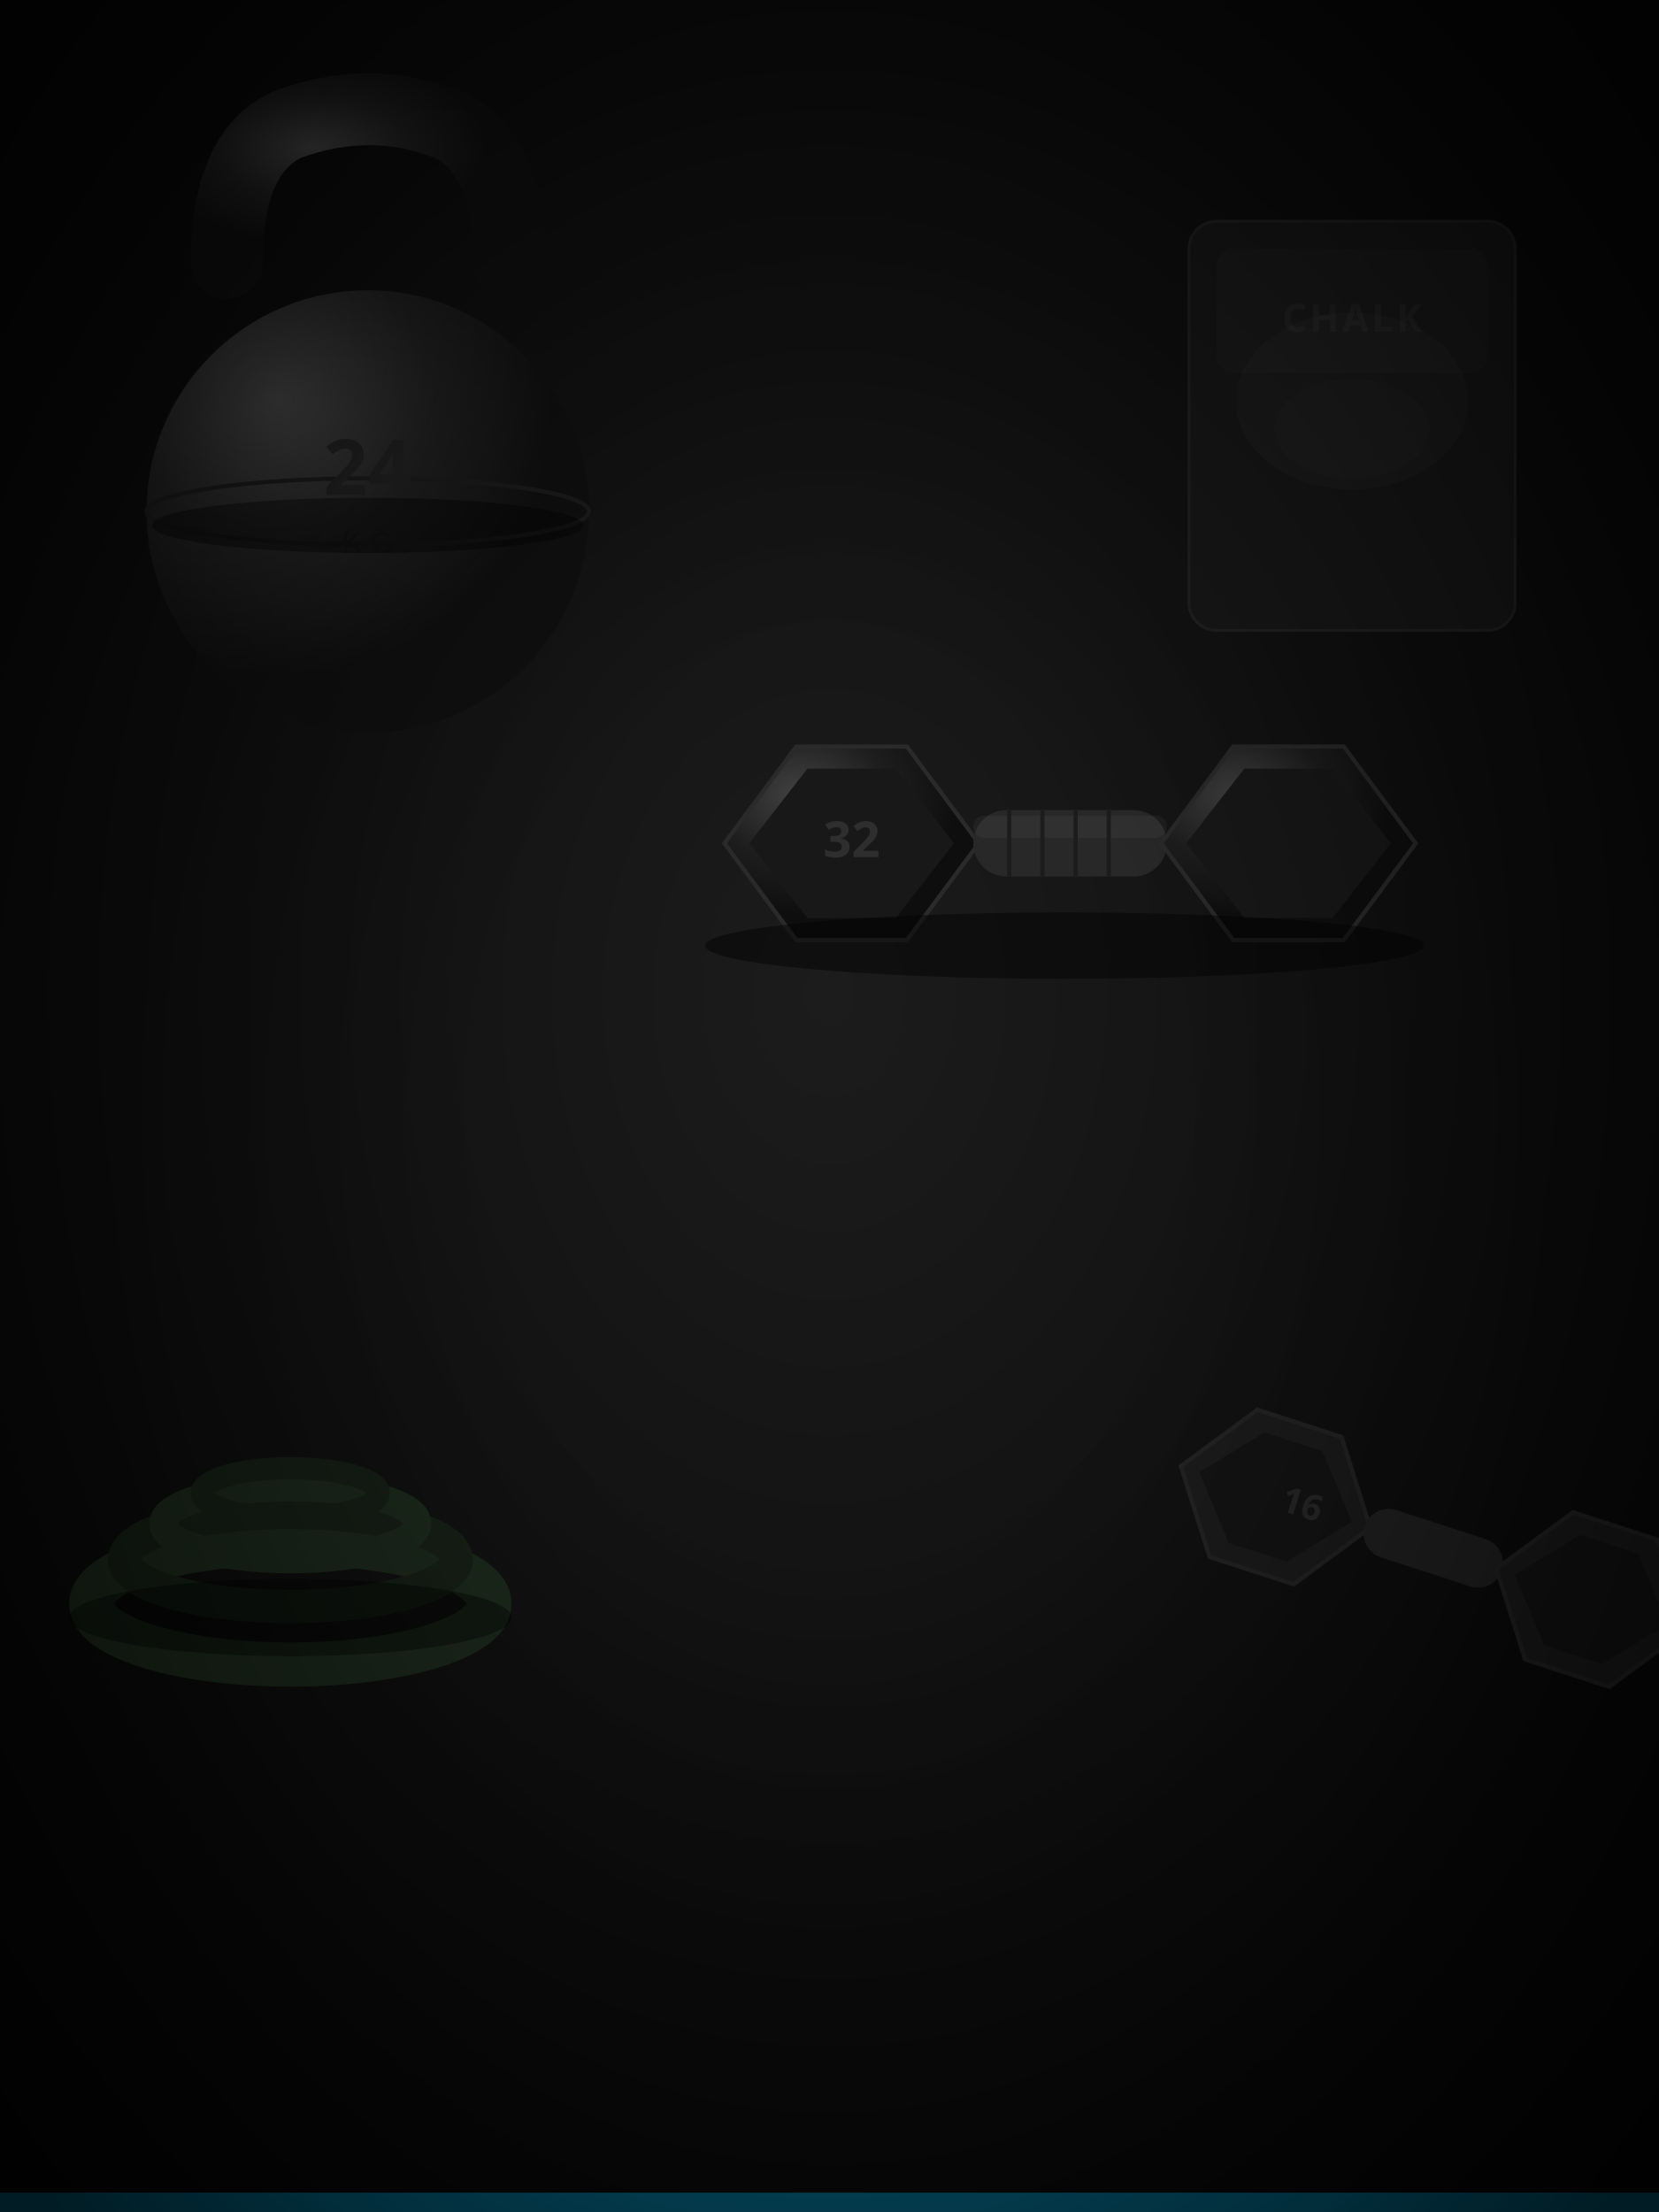
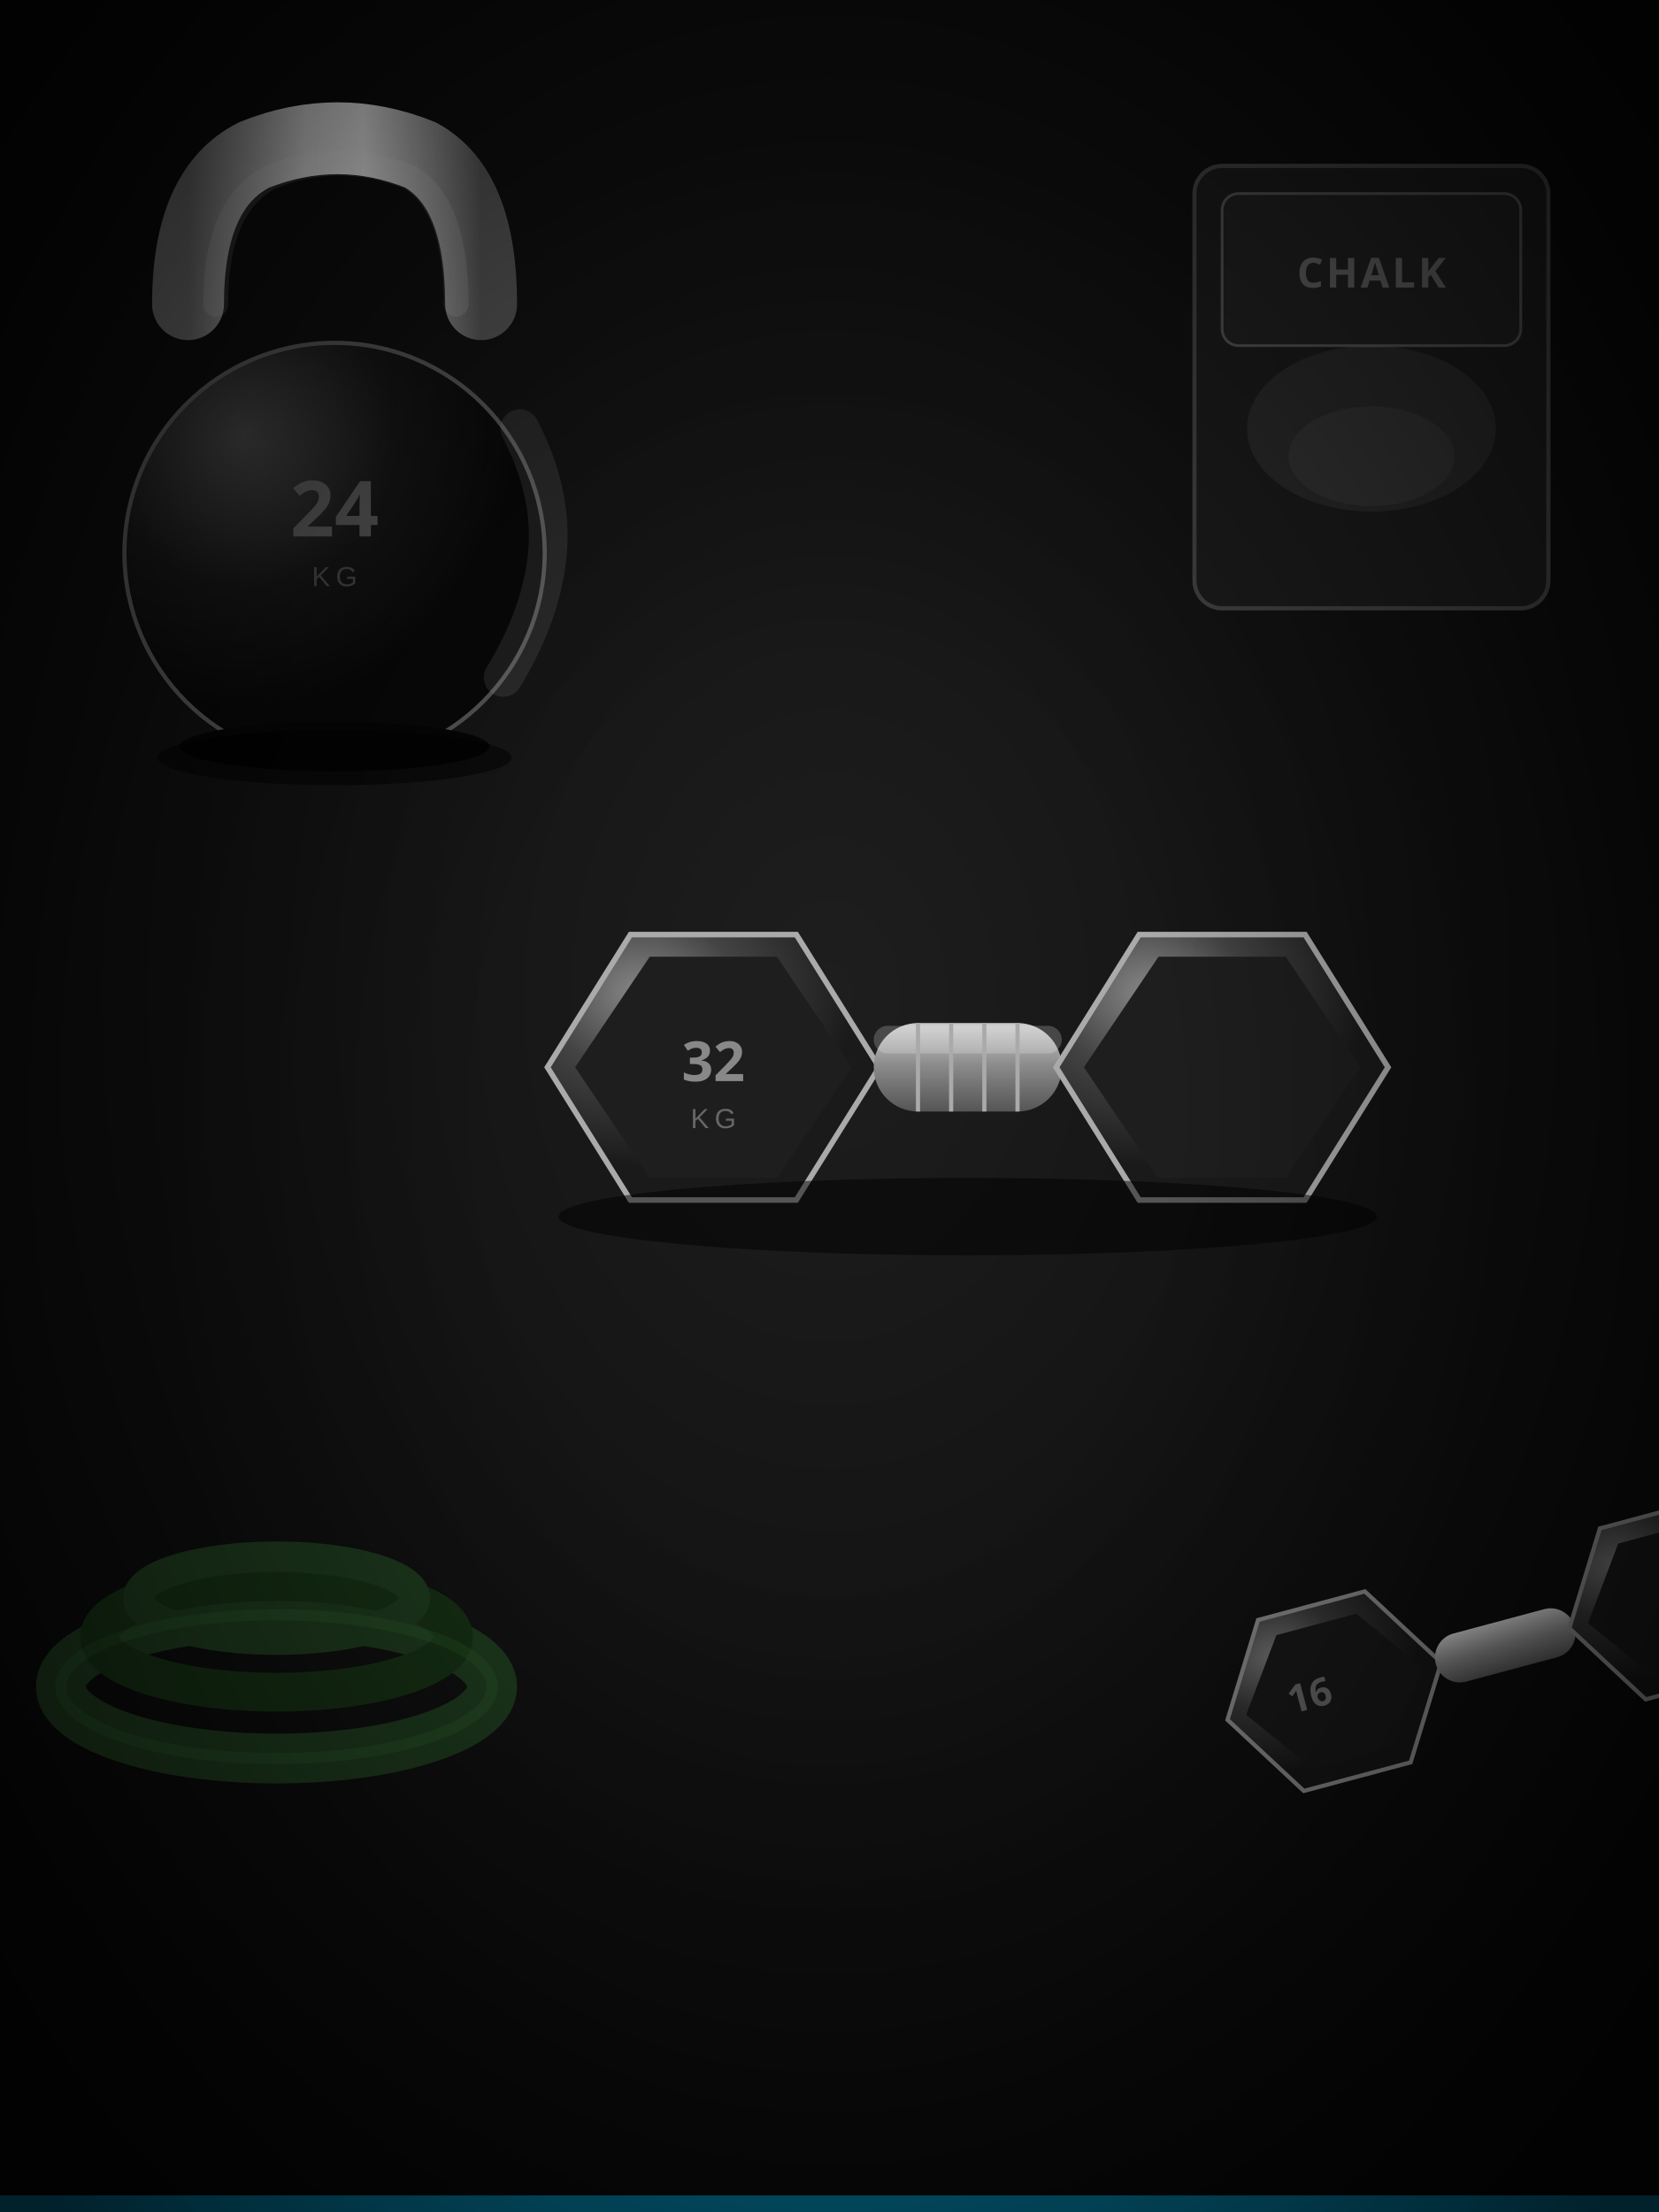
<svg xmlns="http://www.w3.org/2000/svg" viewBox="0 0 600 800">
  <defs>
-     <radialGradient id="g3bg" cx="50%" cy="45%" r="70%">
-       <stop offset="0%" stop-color="#1c1c1c" />
-       <stop offset="100%" stop-color="#050505" />
+     <radialGradient id="bg3" cx="50%" cy="45%" r="68%">
+       <stop offset="0%" stop-color="#1e1e1e" />
+       <stop offset="100%" stop-color="#060606" />
    </radialGradient>
-     <radialGradient id="g3kb" cx="30%" cy="25%" r="62%">
-       <stop offset="0%" stop-color="#484848" />
-       <stop offset="55%" stop-color="#222" />
-       <stop offset="100%" stop-color="#101010" />
+     <radialGradient id="hex3a" cx="28%" cy="22%" r="65%">
+       <stop offset="0%" stop-color="#888" />
+       <stop offset="45%" stop-color="#444" />
+       <stop offset="100%" stop-color="#1a1a1a" />
    </radialGradient>
-     <radialGradient id="g3hex" cx="30%" cy="25%" r="62%">
-       <stop offset="0%" stop-color="#424242" />
-       <stop offset="55%" stop-color="#1e1e1e" />
-       <stop offset="100%" stop-color="#0e0e0e" />
+     <radialGradient id="hex3b" cx="28%" cy="22%" r="65%">
+       <stop offset="0%" stop-color="#777" />
+       <stop offset="45%" stop-color="#383838" />
+       <stop offset="100%" stop-color="#161616" />
    </radialGradient>
+     <linearGradient id="dh3" x1="0%" y1="0%" x2="0%" y2="100%">
+       <stop offset="0%" stop-color="#ccc" />
+       <stop offset="50%" stop-color="#888" />
+       <stop offset="100%" stop-color="#555" />
+     </linearGradient>
+     <radialGradient id="kb3" cx="28%" cy="22%" r="65%">
+       <stop offset="0%" stop-color="#444" />
+       <stop offset="55%" stop-color="#161616" />
+       <stop offset="100%" stop-color="#080808" />
+     </radialGradient>
+     <linearGradient id="kbh3" x1="0%" y1="0%" x2="100%" y2="0%">
+       <stop offset="0%" stop-color="#666" />
+       <stop offset="40%" stop-color="#ddd" />
+       <stop offset="60%" stop-color="#eee" />
+       <stop offset="100%" stop-color="#555" />
+     </linearGradient>
  </defs>
-   <rect width="600" height="800" fill="#050505" />
-   <rect width="600" height="800" fill="url(#g3bg)" />
-   <rect x="0" y="0" width="600" height="800" fill="#0a0a0a" />
-   <line x1="0" y1="100" x2="600" y2="100" stroke="#0d0d0d" stroke-width="1" />
-   <line x1="0" y1="200" x2="600" y2="200" stroke="#0d0d0d" stroke-width="1" />
-   <line x1="0" y1="300" x2="600" y2="300" stroke="#0d0d0d" stroke-width="1" />
-   <line x1="0" y1="400" x2="600" y2="400" stroke="#0d0d0d" stroke-width="1" />
-   <line x1="0" y1="500" x2="600" y2="500" stroke="#0d0d0d" stroke-width="1" />
-   <line x1="0" y1="600" x2="600" y2="600" stroke="#0d0d0d" stroke-width="1" />
-   <line x1="0" y1="700" x2="600" y2="700" stroke="#0d0d0d" stroke-width="1" />
-   <line x1="100" y1="0" x2="100" y2="800" stroke="#0d0d0d" stroke-width="1" />
-   <line x1="200" y1="0" x2="200" y2="800" stroke="#0d0d0d" stroke-width="1" />
-   <line x1="300" y1="0" x2="300" y2="800" stroke="#0d0d0d" stroke-width="1" />
-   <line x1="400" y1="0" x2="400" y2="800" stroke="#0d0d0d" stroke-width="1" />
-   <line x1="500" y1="0" x2="500" y2="800" stroke="#0d0d0d" stroke-width="1" />
-   <rect width="600" height="800" fill="url(#g3bg)" />
-   <path d="M 82 95 Q 82 55 104 45 Q 134 34 162 45 Q 184 55 184 95" stroke="url(#g3kb)" stroke-width="26" fill="none" stroke-linecap="round" />
-   <circle cx="133" cy="185" r="80" fill="url(#g3kb)" />
-   <ellipse cx="133" cy="185" rx="80" ry="12" fill="none" stroke="#1c1c1c" stroke-width="1.5" />
-   <text x="133" y="179" text-anchor="middle" font-family="Arial Black" font-weight="900" font-size="28" fill="#222">24</text>
-   <text x="133" y="200" text-anchor="middle" font-family="Arial" font-size="11" fill="#1a1a1a" letter-spacing="3">KG</text>
-   <ellipse cx="133" cy="190" rx="78" ry="10" fill="rgba(0,0,0,0.4)" />
-   <polygon points="262,305 288,270 328,270 354,305 328,340 288,340" fill="url(#g3hex)" stroke="#2a2a2a" stroke-width="1.5" />
-   <polygon points="271,305 292,278 324,278 345,305 324,332 292,332" fill="#181818" />
-   <rect x="352" y="293" width="70" height="24" rx="12" fill="#282828" />
-   <rect x="352" y="295" width="70" height="8" rx="4" fill="rgba(255,255,255,0.04)" />
-   <line x1="365" y1="293" x2="365" y2="317" stroke="#1c1c1c" stroke-width="1.5" />
-   <line x1="377" y1="293" x2="377" y2="317" stroke="#1c1c1c" stroke-width="1.5" />
-   <line x1="389" y1="293" x2="389" y2="317" stroke="#1c1c1c" stroke-width="1.5" />
-   <line x1="401" y1="293" x2="401" y2="317" stroke="#1c1c1c" stroke-width="1.5" />
-   <polygon points="420,305 446,270 486,270 512,305 486,340 446,340" fill="url(#g3hex)" stroke="#2a2a2a" stroke-width="1.5" />
-   <polygon points="429,305 450,278 482,278 503,305 482,332 450,332" fill="#181818" />
-   <text x="308" y="310" text-anchor="middle" font-family="Arial Black" font-weight="900" font-size="18" fill="#2e2e2e">32</text>
-   <ellipse cx="385" cy="342" rx="130" ry="12" fill="rgba(0,0,0,0.45)" />
-   <g transform="rotate(18, 470, 560)">
-     <polygon points="420,545 440,517 472,517 492,545 472,573 440,573" fill="#1c1c1c" stroke="#242424" stroke-width="1.5" />
-     <polygon points="427,545 445,524 467,524 485,545 467,566 445,566" fill="#141414" />
-     <rect x="490" y="536" width="52" height="18" rx="9" fill="#222" />
-     <polygon points="540,545 560,517 592,517 612,545 592,573 560,573" fill="#1c1c1c" stroke="#242424" stroke-width="1.5" />
-     <polygon points="547,545 565,524 587,524 605,545 587,566 565,566" fill="#141414" />
-     <text x="466" y="549" text-anchor="middle" font-family="Arial Black" font-weight="900" font-size="13" fill="#282828">16</text>
+   <rect width="600" height="800" fill="#080808" />
+   <rect width="600" height="800" fill="url(#bg3)" />
+   <line x1="0" y1="150" x2="600" y2="150" stroke="#111" stroke-width="1" />
+   <line x1="0" y1="300" x2="600" y2="300" stroke="#111" stroke-width="1" />
+   <line x1="0" y1="450" x2="600" y2="450" stroke="#111" stroke-width="1" />
+   <line x1="0" y1="600" x2="600" y2="600" stroke="#111" stroke-width="1" />
+   <line x1="0" y1="750" x2="600" y2="750" stroke="#111" stroke-width="1" />
+   <line x1="150" y1="0" x2="150" y2="800" stroke="#111" stroke-width="1" />
+   <line x1="300" y1="0" x2="300" y2="800" stroke="#111" stroke-width="1" />
+   <line x1="450" y1="0" x2="450" y2="800" stroke="#111" stroke-width="1" />
+   <rect width="600" height="800" fill="url(#bg3)" />
+   <polygon points="198,386 228,338 288,338 318,386 288,434 228,434" fill="url(#hex3a)" />
+   <polygon points="198,386 228,338 288,338 318,386 288,434 228,434" fill="none" stroke="#aaa" stroke-width="2" />
+   <polygon points="208,386 235,346 281,346 308,386 281,426 235,426" fill="#1e1e1e" />
+   <rect x="316" y="370" width="68" height="32" rx="16" fill="url(#dh3)" />
+   <rect x="316" y="371" width="68" height="10" rx="5" fill="rgba(255,255,255,0.2)" />
+   <line x1="332" y1="370" x2="332" y2="402" stroke="#aaa" stroke-width="1.5" />
+   <line x1="344" y1="370" x2="344" y2="402" stroke="#aaa" stroke-width="1.5" />
+   <line x1="356" y1="370" x2="356" y2="402" stroke="#aaa" stroke-width="1.5" />
+   <line x1="368" y1="370" x2="368" y2="402" stroke="#aaa" stroke-width="1.5" />
+   <polygon points="382,386 412,338 472,338 502,386 472,434 412,434" fill="url(#hex3a)" />
+   <polygon points="382,386 412,338 472,338 502,386 472,434 412,434" fill="none" stroke="#aaa" stroke-width="2" />
+   <polygon points="392,386 419,346 465,346 492,386 465,426 419,426" fill="#1e1e1e" />
+   <text x="258" y="391" text-anchor="middle" font-family="Arial Black" font-weight="900" font-size="20" fill="#888">32</text>
+   <text x="258" y="408" text-anchor="middle" font-family="Arial" font-size="10" fill="#666" letter-spacing="2">KG</text>
+   <ellipse cx="350" cy="440" rx="148" ry="14" fill="rgba(0,0,0,0.5)" />
+   <path d="M 68 110 Q 68 68 92 56 Q 122 44 152 56 Q 174 68 174 110" stroke="url(#kbh3)" stroke-width="26" fill="none" stroke-linecap="round" />
+   <path d="M 78 110 Q 78 74 98 64 Q 122 54 148 64 Q 165 74 165 110" stroke="rgba(255,255,255,0.12)" stroke-width="9" fill="none" stroke-linecap="round" />
+   <circle cx="121" cy="200" r="76" fill="url(#kb3)" />
+   <circle cx="121" cy="200" r="76" fill="none" stroke="#555" stroke-width="1.5" />
+   <path d="M 188 155 Q 200 178 198 200 Q 196 222 182 245" stroke="rgba(200,200,200,0.12)" stroke-width="14" fill="none" stroke-linecap="round" />
+   <ellipse cx="121" cy="270" rx="56" ry="9" fill="#050505" />
+   <text x="121" y="194" text-anchor="middle" font-family="Arial Black" font-weight="900" font-size="28" fill="#555">24</text>
+   <text x="121" y="212" text-anchor="middle" font-family="Arial" font-size="10" fill="#444" letter-spacing="2">KG</text>
+   <ellipse cx="121" cy="274" rx="64" ry="10" fill="rgba(0,0,0,0.5)" />
+   <g transform="rotate(-15,490,620)">
+     <polygon points="445,610 465,578 505,578 525,610 505,642 465,642" fill="url(#hex3b)" />
+     <polygon points="445,610 465,578 505,578 525,610 505,642 465,642" fill="none" stroke="#888" stroke-width="1.5" />
+     <polygon points="452,610 470,585 500,585 518,610 500,635 470,635" fill="#181818" />
+     <rect x="523" y="601" width="52" height="18" rx="9" fill="url(#dh3)" />
+     <polygon points="573,610 593,578 633,578 653,610 633,642 593,642" fill="url(#hex3b)" />
+     <polygon points="573,610 593,578 633,578 653,610 633,642 593,642" fill="none" stroke="#888" stroke-width="1.5" />
+     <polygon points="580,610 598,585 628,585 646,610 628,635 598,635" fill="#181818" />
+     <text x="476" y="614" text-anchor="middle" font-family="Arial Black" font-size="14" font-weight="900" fill="#666">16</text>
  </g>
-   <g opacity="0.85">
-     <ellipse cx="105" cy="580" rx="72" ry="22" fill="none" stroke="#1e2e1e" stroke-width="16" />
-     <ellipse cx="105" cy="564" rx="60" ry="17" fill="none" stroke="#182218" stroke-width="12" />
-     <ellipse cx="105" cy="551" rx="46" ry="13" fill="none" stroke="#1e2e1e" stroke-width="10" />
-     <ellipse cx="105" cy="540" rx="32" ry="9" fill="none" stroke="#182218" stroke-width="8" />
-   </g>
-   <ellipse cx="105" cy="585" rx="80" ry="14" fill="rgba(0,0,0,0.4)" />
-   <rect x="430" y="80" width="118" height="148" rx="10" fill="#181818" stroke="#222" stroke-width="1" />
-   <rect x="440" y="90" width="98" height="45" rx="6" fill="#1c1c1c" />
-   <text x="489" y="120" text-anchor="middle" font-family="Arial Black" font-weight="900" font-size="14" fill="#252525" letter-spacing="1">CHALK</text>
-   <ellipse cx="489" cy="145" rx="42" ry="32" fill="rgba(255,255,255,0.025)" />
-   <ellipse cx="489" cy="155" rx="28" ry="18" fill="rgba(255,255,255,0.015)" />
-   <rect x="0" y="793" width="600" height="7" fill="#00c3ff" opacity="0.5" />
-   <radialGradient id="g3vig" cx="50%" cy="50%" r="68%">
+   <ellipse cx="100" cy="610" rx="78" ry="26" fill="none" stroke="#1e3a1e" stroke-width="18" />
+   <ellipse cx="100" cy="592" rx="64" ry="20" fill="none" stroke="#163014" stroke-width="14" />
+   <ellipse cx="100" cy="578" rx="50" ry="15" fill="none" stroke="#1e3a1e" stroke-width="11" />
+   <ellipse cx="100" cy="610" rx="78" ry="26" fill="none" stroke="rgba(80,180,80,0.1)" stroke-width="4" />
+   <rect x="432" y="60" width="128" height="160" rx="10" fill="#1c1c1c" stroke="#444" stroke-width="1.5" />
+   <rect x="442" y="70" width="108" height="55" rx="6" fill="#222" stroke="#555" stroke-width="1" />
+   <text x="496" y="104" text-anchor="middle" font-family="Arial Black" font-weight="900" font-size="15" fill="#666" letter-spacing="1">CHALK</text>
+   <ellipse cx="496" cy="155" rx="45" ry="30" fill="rgba(255,255,255,0.07)" />
+   <ellipse cx="496" cy="165" rx="30" ry="18" fill="rgba(255,255,255,0.05)" />
+   <rect x="0" y="794" width="600" height="6" fill="#00c3ff" opacity="0.6" />
+   <radialGradient id="vig3" cx="50%" cy="50%" r="68%">
    <stop offset="30%" stop-color="transparent" />
    <stop offset="100%" stop-color="rgba(0,0,0,0.72)" />
  </radialGradient>
-   <rect width="600" height="800" fill="url(#g3vig)" />
+   <rect width="600" height="800" fill="url(#vig3)" />
</svg>
